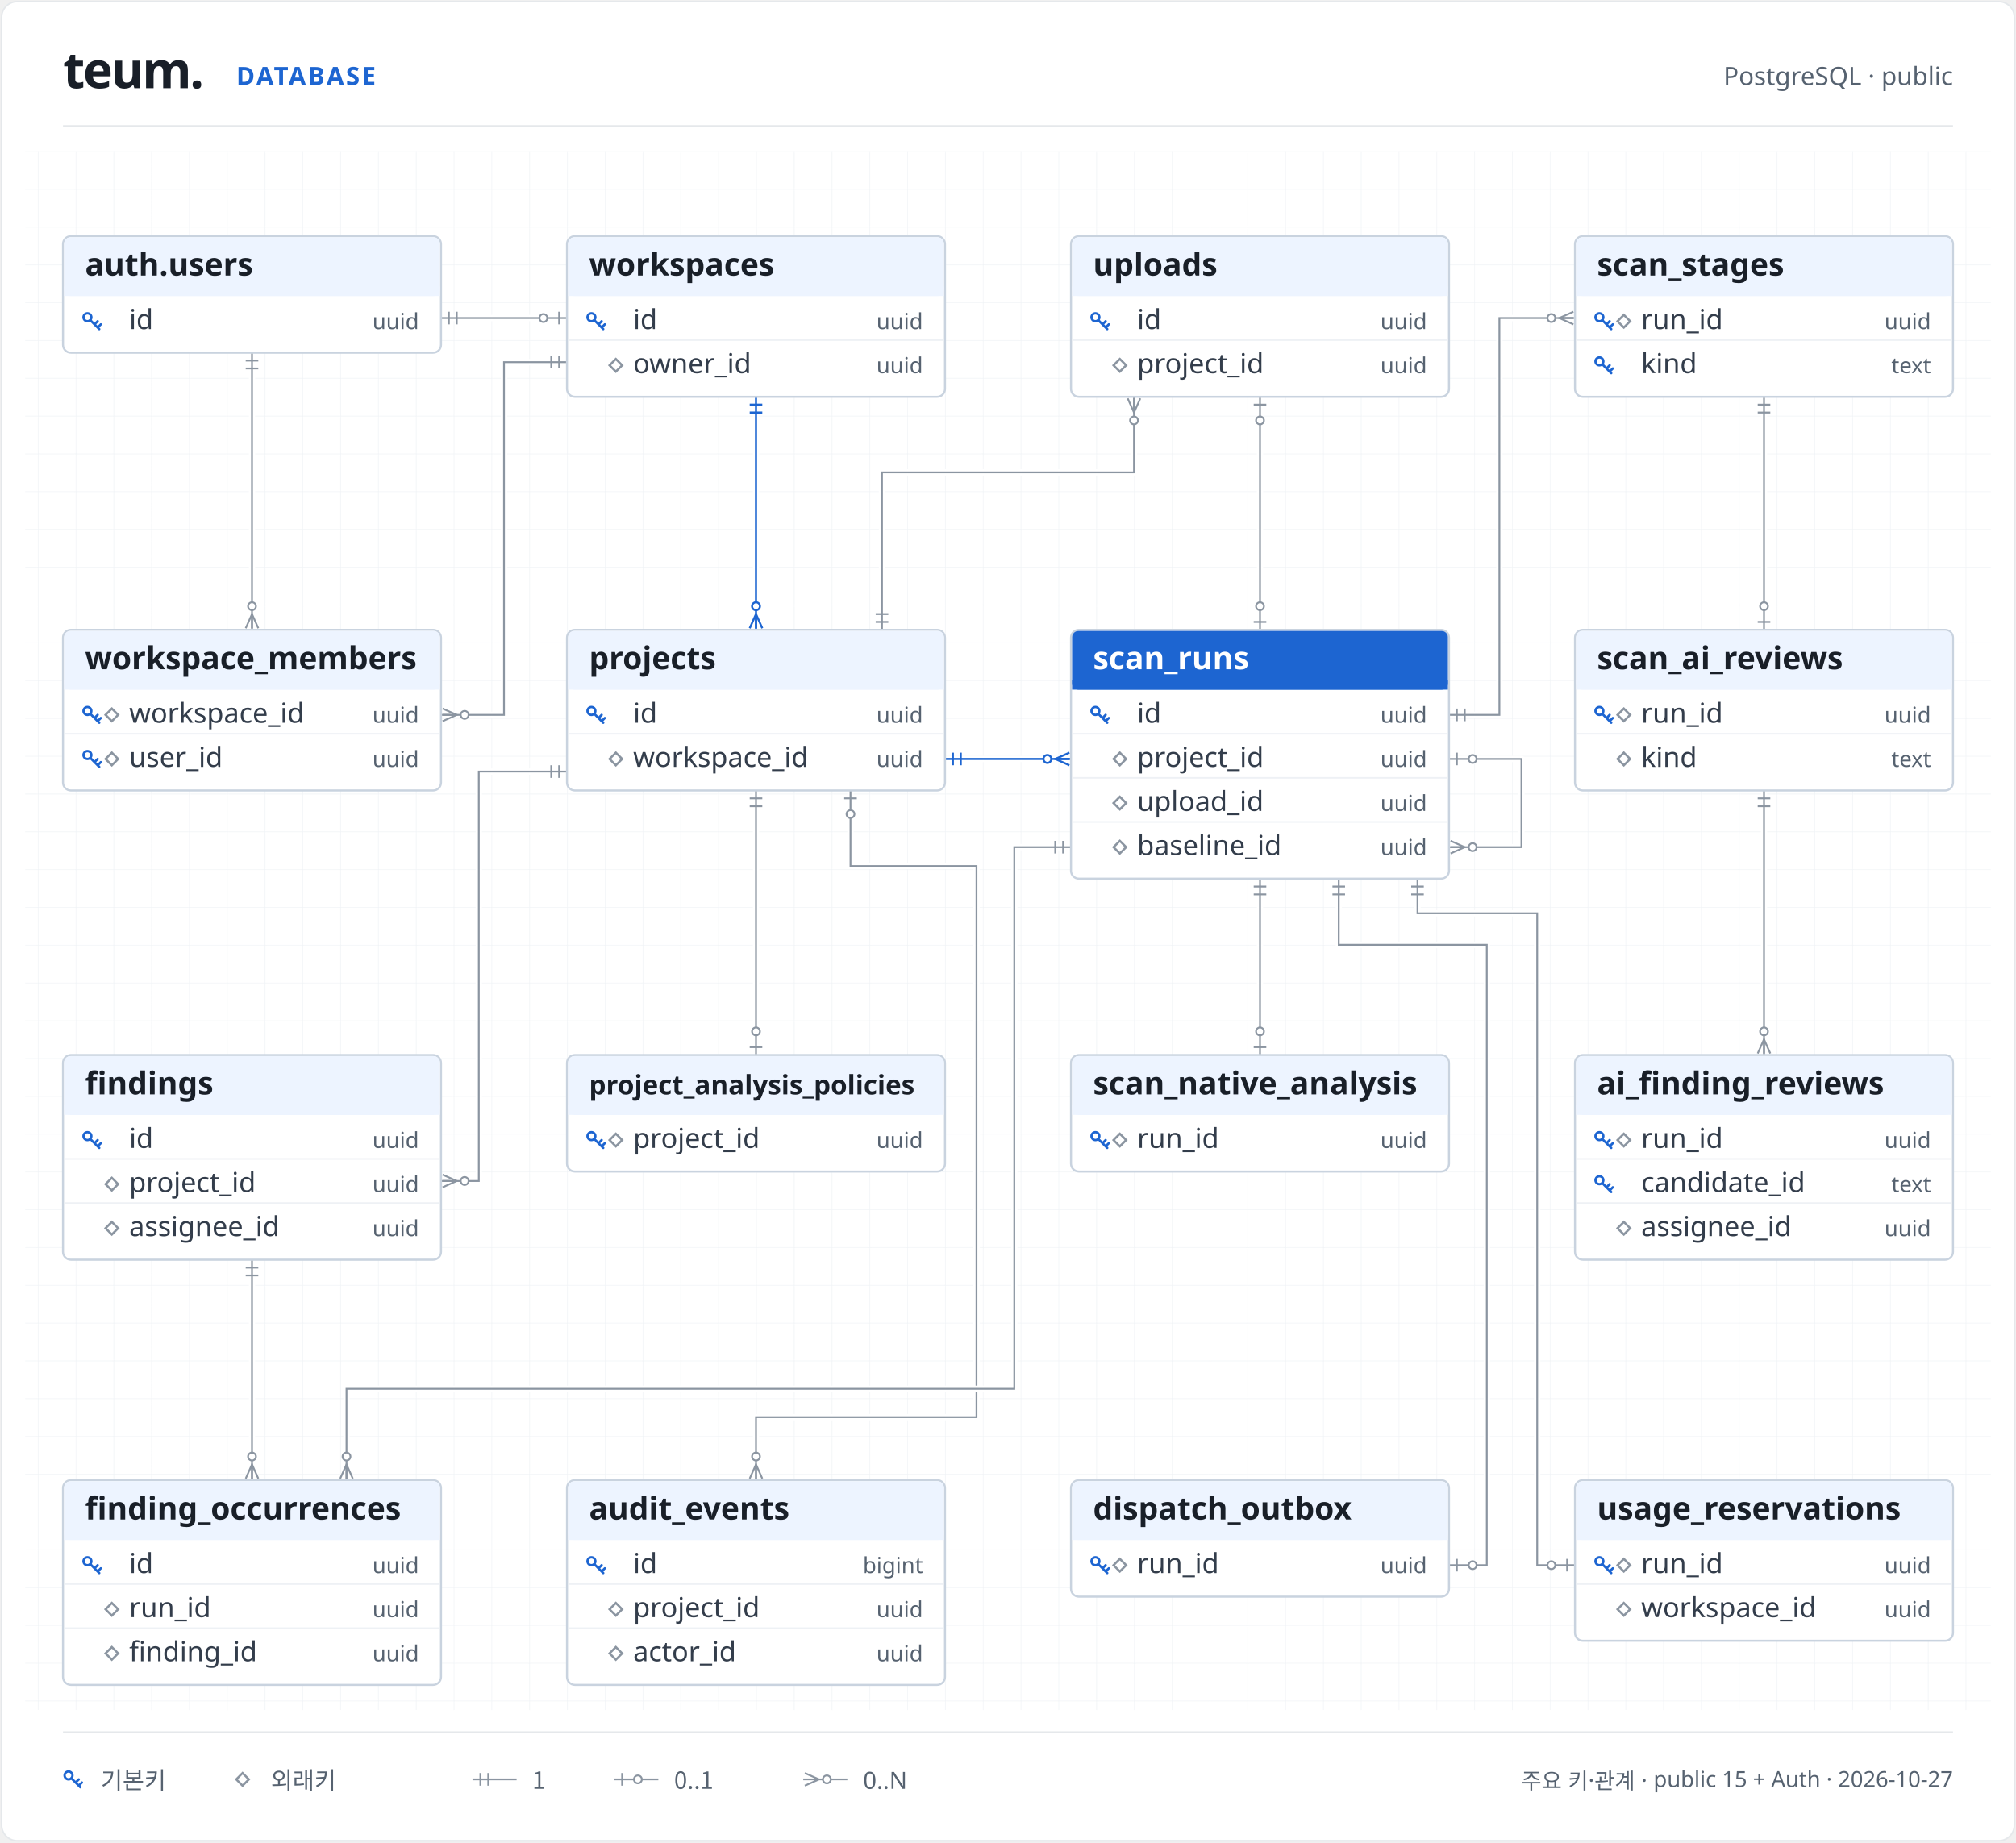
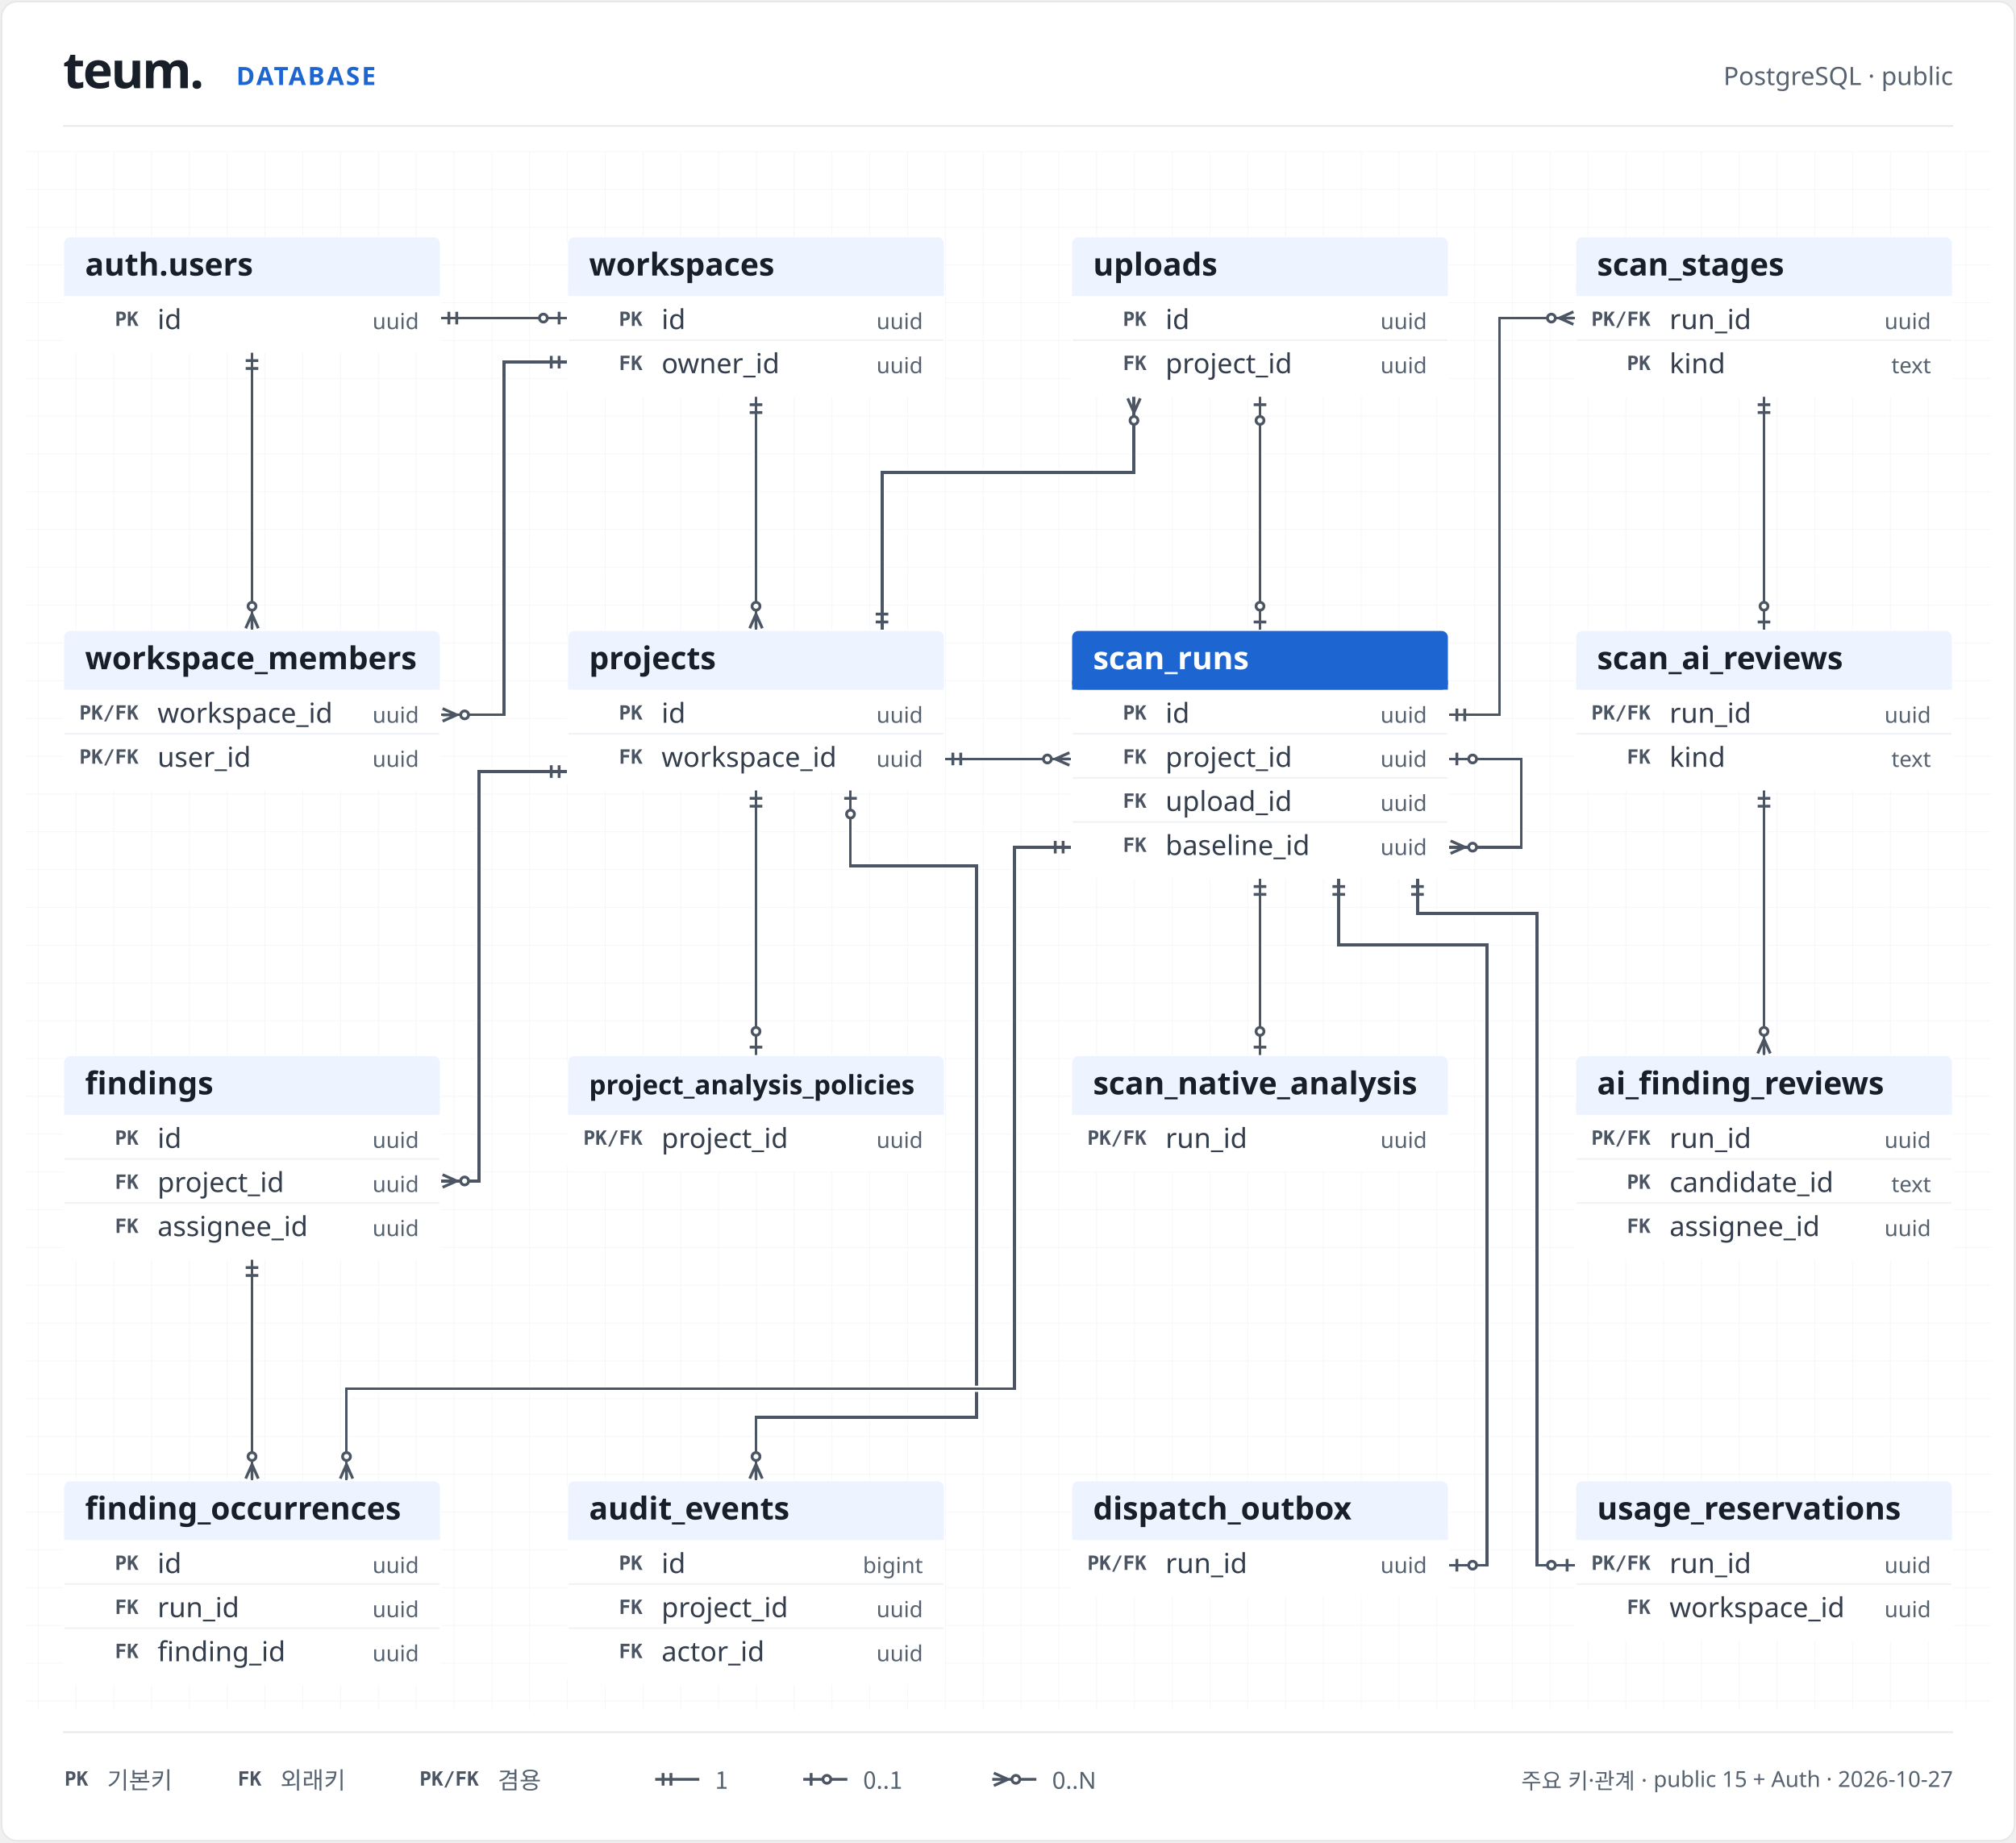
<svg xmlns="http://www.w3.org/2000/svg" width="1280" height="1170" viewBox="0 0 1280 1170" role="img" aria-labelledby="database-title database-desc" xml:lang="ko">
  <defs>
    <pattern id="grid" width="24" height="24" patternUnits="userSpaceOnUse">
      <path d="M24 0H0V24" fill="none" stroke="#eef1f5" stroke-width=".6" />
    </pattern>
-     <g id="pk">
-       <circle cx="3.5" cy="3.5" r="2.5" />
-       <path d="M5.4 5.4L11 11M8 8L10 6M10 10L12 8" />
-     </g>
-     <path id="fk" d="M4 0L8 4L4 8L0 4Z" />
  </defs>
  <style>
    text{font-family:"Apple SD Gothic Neo","Noto Sans KR","Malgun Gothic",sans-serif;fill:#191f28}
    .muted{fill:#566270}.blue{fill:#1d65d1}
    .edge-halo{fill:none;stroke:#fff;stroke-width:4;stroke-linejoin:round}
-     .wire,.end{fill:none;stroke:#8b95a1;stroke-width:1.15;stroke-linejoin:miter;stroke-linecap:butt}
-     .core .wire,.core .end{stroke:#1d65d1;stroke-width:1.3}
-     .end circle{fill:#fff}
-     .outline{fill:#fff;stroke:#c9d3df;stroke-width:1.3}
+     .wire,.end{fill:none;stroke:#4b5563;stroke-width:1.8;stroke-linejoin:miter;stroke-linecap:butt}
+     [data-fk]&gt;.wire{shape-rendering:crispEdges}
+     .end circle,.optional{fill:#fff}
+     .outline{fill:#fff;stroke:none}
    .head{fill:#edf4ff}.focus .head{fill:#1d65d1}
    .name{font-size:20px;font-weight:650}.focus .name{fill:#fff}
    .field{font-size:17.5px;fill:#333d4b}.type{font-size:14px;fill:#566270;text-anchor:end}
    .row-line{stroke:#eef1f5;stroke-width:1}
-     .pk-icon{fill:none;stroke:#1d65d1;stroke-width:1.5;stroke-linecap:round;stroke-linejoin:round}
-     .fk-icon{fill:#fff;stroke:#8b95a1;stroke-width:1.4}
+     .key{font-family:ui-monospace,"SFMono-Regular",Menlo,Consolas,monospace;font-size:12.5px;font-weight:650;fill:#4b5563;text-anchor:end}
  </style>
  <rect x="1" y="1" width="1278" height="1168" rx="10" fill="#fff" stroke="#e5e8eb" />
  <text x="40" y="56" font-size="32" font-weight="750" letter-spacing="-1.2">teum.</text>
  <text x="150" y="54" font-size="16" font-weight="650" letter-spacing="1.2" class="blue">DATABASE</text>
  <text x="1240" y="54" font-size="16" text-anchor="end" class="muted">PostgreSQL · public</text>
  <path d="M40 80H1240" stroke="#e5e8eb" />
  <rect x="16" y="96" width="1248" height="990" fill="url(#grid)" />
  <g data-fk="workspaces_owner_id_fkey" data-parent="auth.users" data-child="public.workspaces">
    <path class="edge-halo" d="M280 202L360 202" />
    <path class="wire" d="M280 202L360 202" />
    <g class="end" data-end="parent" data-min="1" data-max="one" transform="translate(280 202) rotate(0)">
      <path d="M5-4V4" />
      <path d="M10-4V4" />
    </g>
    <g class="end" data-end="child" data-min="0" data-max="one" transform="translate(360 202) rotate(180)">
      <path d="M5-4V4" />
      <circle cx="15" cy="0" r="2.5" />
    </g>
  </g>
  <g data-fk="workspace_members_user_id_fkey" data-parent="auth.users" data-child="public.workspace_members">
    <path class="edge-halo" d="M160 224L160 400" />
    <path class="wire" d="M160 224L160 400" />
    <g class="end" data-end="parent" data-min="1" data-max="one" transform="translate(160 224) rotate(90)">
      <path d="M5-4V4" />
      <path d="M10-4V4" />
    </g>
    <g class="end" data-end="child" data-min="0" data-max="many" transform="translate(160 400) rotate(-90)">
      <path d="M1-4L10 0L1 4M1 0H10" />
      <circle cx="15" cy="0" r="2.5" />
    </g>
  </g>
  <g data-fk="workspace_members_workspace_id_fkey" data-parent="public.workspaces" data-child="public.workspace_members">
    <path class="edge-halo" d="M360 230L320 230L320 454L280 454" />
    <path class="wire" d="M360 230L320 230L320 454L280 454" />
    <g class="end" data-end="parent" data-min="1" data-max="one" transform="translate(360 230) rotate(180)">
      <path d="M5-4V4" />
      <path d="M10-4V4" />
    </g>
    <g class="end" data-end="child" data-min="0" data-max="many" transform="translate(280 454) rotate(0)">
      <path d="M1-4L10 0L1 4M1 0H10" />
      <circle cx="15" cy="0" r="2.5" />
    </g>
  </g>
-   <g class="core" data-fk="projects_workspace_id_fkey" data-parent="public.workspaces" data-child="public.projects">
+   <g data-fk="projects_workspace_id_fkey" data-parent="public.workspaces" data-child="public.projects">
    <path class="edge-halo" d="M480 252L480 400" />
    <path class="wire" d="M480 252L480 400" />
    <g class="end" data-end="parent" data-min="1" data-max="one" transform="translate(480 252) rotate(90)">
      <path d="M5-4V4" />
      <path d="M10-4V4" />
    </g>
    <g class="end" data-end="child" data-min="0" data-max="many" transform="translate(480 400) rotate(-90)">
      <path d="M1-4L10 0L1 4M1 0H10" />
      <circle cx="15" cy="0" r="2.5" />
    </g>
  </g>
  <g data-fk="project_analysis_policies_project_id_workspace_id_fkey" data-parent="public.projects" data-child="public.project_analysis_policies">
    <path class="edge-halo" d="M480 502L480 670" />
    <path class="wire" d="M480 502L480 670" />
    <g class="end" data-end="parent" data-min="1" data-max="one" transform="translate(480 502) rotate(90)">
      <path d="M5-4V4" />
      <path d="M10-4V4" />
    </g>
    <g class="end" data-end="child" data-min="0" data-max="one" transform="translate(480 670) rotate(-90)">
      <path d="M5-4V4" />
      <circle cx="15" cy="0" r="2.5" />
    </g>
  </g>
  <g data-fk="audit_events_project_id_workspace_id_fkey" data-parent="public.projects" data-child="public.audit_events">
    <path class="edge-halo" d="M540 502L540 550L620 550L620 900L480 900L480 940" />
    <path class="wire" d="M540 502L540 550L620 550L620 900L480 900L480 940" />
    <g class="end" data-end="parent" data-min="0" data-max="one" transform="translate(540 502) rotate(90)">
      <path d="M5-4V4" />
      <circle cx="15" cy="0" r="2.5" />
    </g>
    <g class="end" data-end="child" data-min="0" data-max="many" transform="translate(480 940) rotate(-90)">
      <path d="M1-4L10 0L1 4M1 0H10" />
      <circle cx="15" cy="0" r="2.5" />
    </g>
  </g>
  <g data-fk="uploads_project_id_workspace_id_fkey" data-parent="public.projects" data-child="public.uploads">
    <path class="edge-halo" d="M560 400L560 300L720 300L720 252" />
    <path class="wire" d="M560 400L560 300L720 300L720 252" />
    <g class="end" data-end="parent" data-min="1" data-max="one" transform="translate(560 400) rotate(-90)">
      <path d="M5-4V4" />
      <path d="M10-4V4" />
    </g>
    <g class="end" data-end="child" data-min="0" data-max="many" transform="translate(720 252) rotate(90)">
      <path d="M1-4L10 0L1 4M1 0H10" />
      <circle cx="15" cy="0" r="2.5" />
    </g>
  </g>
-   <g class="core" data-fk="scan_runs_project_id_workspace_id_fkey" data-parent="public.projects" data-child="public.scan_runs">
+   <g data-fk="scan_runs_project_id_workspace_id_fkey" data-parent="public.projects" data-child="public.scan_runs">
    <path class="edge-halo" d="M600 482L680 482" />
    <path class="wire" d="M600 482L680 482" />
    <g class="end" data-end="parent" data-min="1" data-max="one" transform="translate(600 482) rotate(0)">
      <path d="M5-4V4" />
      <path d="M10-4V4" />
    </g>
    <g class="end" data-end="child" data-min="0" data-max="many" transform="translate(680 482) rotate(180)">
      <path d="M1-4L10 0L1 4M1 0H10" />
      <circle cx="15" cy="0" r="2.5" />
    </g>
  </g>
  <g data-fk="findings_project_id_workspace_id_fkey" data-parent="public.projects" data-child="public.findings">
    <path class="edge-halo" d="M360 490L304 490L304 750L280 750" />
    <path class="wire" d="M360 490L304 490L304 750L280 750" />
    <g class="end" data-end="parent" data-min="1" data-max="one" transform="translate(360 490) rotate(180)">
      <path d="M5-4V4" />
      <path d="M10-4V4" />
    </g>
    <g class="end" data-end="child" data-min="0" data-max="many" transform="translate(280 750) rotate(0)">
      <path d="M1-4L10 0L1 4M1 0H10" />
      <circle cx="15" cy="0" r="2.5" />
    </g>
  </g>
  <g data-fk="scan_runs_upload_id_project_id_workspace_id_fkey" data-parent="public.uploads" data-child="public.scan_runs">
    <path class="edge-halo" d="M800 252L800 400" />
    <path class="wire" d="M800 252L800 400" />
    <g class="end" data-end="parent" data-min="0" data-max="one" transform="translate(800 252) rotate(90)">
      <path d="M5-4V4" />
      <circle cx="15" cy="0" r="2.5" />
    </g>
    <g class="end" data-end="child" data-min="0" data-max="one" transform="translate(800 400) rotate(-90)">
      <path d="M5-4V4" />
      <circle cx="15" cy="0" r="2.5" />
    </g>
  </g>
  <g data-fk="scan_runs_baseline_id_project_id_workspace_id_fkey" data-parent="public.scan_runs" data-child="public.scan_runs">
    <path class="edge-halo" d="M920 482L966 482L966 538L920 538" />
    <path class="wire" d="M920 482L966 482L966 538L920 538" />
    <g class="end" data-end="parent" data-min="0" data-max="one" transform="translate(920 482) rotate(0)">
      <path d="M5-4V4" />
      <circle cx="15" cy="0" r="2.5" />
    </g>
    <g class="end" data-end="child" data-min="0" data-max="many" transform="translate(920 538) rotate(0)">
      <path d="M1-4L10 0L1 4M1 0H10" />
      <circle cx="15" cy="0" r="2.5" />
    </g>
  </g>
  <g data-fk="scan_native_analysis_run_id_project_id_workspace_id_fkey" data-parent="public.scan_runs" data-child="public.scan_native_analysis">
    <path class="edge-halo" d="M800 558L800 670" />
    <path class="wire" d="M800 558L800 670" />
    <g class="end" data-end="parent" data-min="1" data-max="one" transform="translate(800 558) rotate(90)">
      <path d="M5-4V4" />
      <path d="M10-4V4" />
    </g>
    <g class="end" data-end="child" data-min="0" data-max="one" transform="translate(800 670) rotate(-90)">
      <path d="M5-4V4" />
      <circle cx="15" cy="0" r="2.5" />
    </g>
  </g>
  <g data-fk="scan_stages_run_id_project_id_workspace_id_fkey" data-parent="public.scan_runs" data-child="public.scan_stages">
    <path class="edge-halo" d="M920 454L952 454L952 202L1000 202" />
    <path class="wire" d="M920 454L952 454L952 202L1000 202" />
    <g class="end" data-end="parent" data-min="1" data-max="one" transform="translate(920 454) rotate(0)">
      <path d="M5-4V4" />
      <path d="M10-4V4" />
    </g>
    <g class="end" data-end="child" data-min="0" data-max="many" transform="translate(1000 202) rotate(180)">
      <path d="M1-4L10 0L1 4M1 0H10" />
      <circle cx="15" cy="0" r="2.5" />
    </g>
  </g>
  <g data-fk="finding_occurrences_run_id_project_id_workspace_id_fkey" data-parent="public.scan_runs" data-child="public.finding_occurrences">
    <path class="edge-halo" d="M680 538L644 538L644 882L220 882L220 940" />
    <path class="wire" d="M680 538L644 538L644 882L220 882L220 940" />
    <g class="end" data-end="parent" data-min="1" data-max="one" transform="translate(680 538) rotate(180)">
      <path d="M5-4V4" />
      <path d="M10-4V4" />
    </g>
    <g class="end" data-end="child" data-min="0" data-max="many" transform="translate(220 940) rotate(-90)">
      <path d="M1-4L10 0L1 4M1 0H10" />
      <circle cx="15" cy="0" r="2.5" />
    </g>
  </g>
  <g data-fk="finding_occurrences_finding_id_project_id_workspace_id_fkey" data-parent="public.findings" data-child="public.finding_occurrences">
    <path class="edge-halo" d="M160 800L160 940" />
    <path class="wire" d="M160 800L160 940" />
    <g class="end" data-end="parent" data-min="1" data-max="one" transform="translate(160 800) rotate(90)">
      <path d="M5-4V4" />
      <path d="M10-4V4" />
    </g>
    <g class="end" data-end="child" data-min="0" data-max="many" transform="translate(160 940) rotate(-90)">
      <path d="M1-4L10 0L1 4M1 0H10" />
      <circle cx="15" cy="0" r="2.5" />
    </g>
  </g>
  <g data-fk="scan_ai_reviews_run_id_kind_fkey" data-parent="public.scan_stages" data-child="public.scan_ai_reviews">
    <path class="edge-halo" d="M1120 252L1120 400" />
    <path class="wire" d="M1120 252L1120 400" />
    <g class="end" data-end="parent" data-min="1" data-max="one" transform="translate(1120 252) rotate(90)">
      <path d="M5-4V4" />
      <path d="M10-4V4" />
    </g>
    <g class="end" data-end="child" data-min="0" data-max="one" transform="translate(1120 400) rotate(-90)">
      <path d="M5-4V4" />
      <circle cx="15" cy="0" r="2.5" />
    </g>
  </g>
  <g data-fk="dispatch_outbox_run_id_fkey" data-parent="public.scan_runs" data-child="public.dispatch_outbox">
    <path class="edge-halo" d="M850 558L850 600L944 600L944 994L920 994" />
    <path class="wire" d="M850 558L850 600L944 600L944 994L920 994" />
    <g class="end" data-end="parent" data-min="1" data-max="one" transform="translate(850 558) rotate(90)">
      <path d="M5-4V4" />
      <path d="M10-4V4" />
    </g>
    <g class="end" data-end="child" data-min="0" data-max="one" transform="translate(920 994) rotate(0)">
      <path d="M5-4V4" />
      <circle cx="15" cy="0" r="2.5" />
    </g>
  </g>
  <g data-fk="usage_reservations_run_id_fkey" data-parent="public.scan_runs" data-child="public.usage_reservations">
    <path class="edge-halo" d="M900 558L900 580L976 580L976 994L1000 994" />
    <path class="wire" d="M900 558L900 580L976 580L976 994L1000 994" />
    <g class="end" data-end="parent" data-min="1" data-max="one" transform="translate(900 558) rotate(90)">
      <path d="M5-4V4" />
      <path d="M10-4V4" />
    </g>
    <g class="end" data-end="child" data-min="0" data-max="one" transform="translate(1000 994) rotate(180)">
      <path d="M5-4V4" />
      <circle cx="15" cy="0" r="2.5" />
    </g>
  </g>
  <g data-fk="ai_finding_reviews_run_id_fkey" data-parent="public.scan_ai_reviews" data-child="public.ai_finding_reviews">
    <path class="edge-halo" d="M1120 502L1120 670" />
    <path class="wire" d="M1120 502L1120 670" />
    <g class="end" data-end="parent" data-min="1" data-max="one" transform="translate(1120 502) rotate(90)">
      <path d="M5-4V4" />
      <path d="M10-4V4" />
    </g>
    <g class="end" data-end="child" data-min="0" data-max="many" transform="translate(1120 670) rotate(-90)">
      <path d="M1-4L10 0L1 4M1 0H10" />
      <circle cx="15" cy="0" r="2.5" />
    </g>
  </g>
  <g class="" data-table="auth.users" transform="translate(40 150)">
    <rect class="outline" width="240" height="74" rx="5" />
    <rect class="head" x=".7" y=".7" width="238.6" height="37.3" rx="4" />
    <rect class="head" x=".7" y="32" width="238.6" height="6" />
    <text x="14" y="25" class="name">auth.users</text>
    <g data-column="id" data-type="uuid" data-primary="true" data-foreign="false">
-       <use href="#pk" class="pk-icon" x="12" y="48" />
-       <text x="42" y="59" class="field">id</text>
+       <text x="48" y="57" class="key">PK</text>
+       <text x="60" y="59" class="field">id</text>
      <text x="226" y="59" class="type">uuid</text>
    </g>
  </g>
  <g class="" data-table="public.workspaces" transform="translate(360 150)">
    <rect class="outline" width="240" height="102" rx="5" />
    <rect class="head" x=".7" y=".7" width="238.6" height="37.3" rx="4" />
    <rect class="head" x=".7" y="32" width="238.6" height="6" />
    <text x="14" y="25" class="name">workspaces</text>
    <g data-column="id" data-type="uuid" data-primary="true" data-foreign="false">
-       <use href="#pk" class="pk-icon" x="12" y="48" />
-       <text x="42" y="59" class="field">id</text>
+       <text x="48" y="57" class="key">PK</text>
+       <text x="60" y="59" class="field">id</text>
      <text x="226" y="59" class="type">uuid</text>
    </g>
    <g data-column="owner_id" data-type="uuid" data-primary="false" data-foreign="true">
      <path class="row-line" d="M1 66H239" />
-       <use href="#fk" class="fk-icon" x="27" y="78" />
-       <text x="42" y="87" class="field">owner_id</text>
+       <text x="48" y="85" class="key">FK</text>
+       <text x="60" y="87" class="field">owner_id</text>
      <text x="226" y="87" class="type">uuid</text>
    </g>
  </g>
  <g class="" data-table="public.uploads" transform="translate(680 150)">
    <rect class="outline" width="240" height="102" rx="5" />
    <rect class="head" x=".7" y=".7" width="238.6" height="37.3" rx="4" />
    <rect class="head" x=".7" y="32" width="238.6" height="6" />
    <text x="14" y="25" class="name">uploads</text>
    <g data-column="id" data-type="uuid" data-primary="true" data-foreign="false">
-       <use href="#pk" class="pk-icon" x="12" y="48" />
-       <text x="42" y="59" class="field">id</text>
+       <text x="48" y="57" class="key">PK</text>
+       <text x="60" y="59" class="field">id</text>
      <text x="226" y="59" class="type">uuid</text>
    </g>
    <g data-column="project_id" data-type="uuid" data-primary="false" data-foreign="true">
      <path class="row-line" d="M1 66H239" />
-       <use href="#fk" class="fk-icon" x="27" y="78" />
-       <text x="42" y="87" class="field">project_id</text>
+       <text x="48" y="85" class="key">FK</text>
+       <text x="60" y="87" class="field">project_id</text>
      <text x="226" y="87" class="type">uuid</text>
    </g>
  </g>
  <g class="" data-table="public.scan_stages" transform="translate(1000 150)">
    <rect class="outline" width="240" height="102" rx="5" />
    <rect class="head" x=".7" y=".7" width="238.6" height="37.3" rx="4" />
    <rect class="head" x=".7" y="32" width="238.6" height="6" />
    <text x="14" y="25" class="name">scan_stages</text>
    <g data-column="run_id" data-type="uuid" data-primary="true" data-foreign="true">
-       <use href="#pk" class="pk-icon" x="12" y="48" />
-       <use href="#fk" class="fk-icon" x="27" y="50" />
-       <text x="42" y="59" class="field">run_id</text>
+       <text x="48" y="57" class="key">PK/FK</text>
+       <text x="60" y="59" class="field">run_id</text>
      <text x="226" y="59" class="type">uuid</text>
    </g>
    <g data-column="kind" data-type="text" data-primary="true" data-foreign="false">
      <path class="row-line" d="M1 66H239" />
-       <use href="#pk" class="pk-icon" x="12" y="76" />
-       <text x="42" y="87" class="field">kind</text>
+       <text x="48" y="85" class="key">PK</text>
+       <text x="60" y="87" class="field">kind</text>
      <text x="226" y="87" class="type">text</text>
    </g>
  </g>
  <g class="" data-table="public.workspace_members" transform="translate(40 400)">
    <rect class="outline" width="240" height="102" rx="5" />
    <rect class="head" x=".7" y=".7" width="238.6" height="37.3" rx="4" />
    <rect class="head" x=".7" y="32" width="238.6" height="6" />
    <text x="14" y="25" class="name">workspace_members</text>
    <g data-column="workspace_id" data-type="uuid" data-primary="true" data-foreign="true">
-       <use href="#pk" class="pk-icon" x="12" y="48" />
-       <use href="#fk" class="fk-icon" x="27" y="50" />
-       <text x="42" y="59" class="field">workspace_id</text>
+       <text x="48" y="57" class="key">PK/FK</text>
+       <text x="60" y="59" class="field">workspace_id</text>
      <text x="226" y="59" class="type">uuid</text>
    </g>
    <g data-column="user_id" data-type="uuid" data-primary="true" data-foreign="true">
      <path class="row-line" d="M1 66H239" />
-       <use href="#pk" class="pk-icon" x="12" y="76" />
-       <use href="#fk" class="fk-icon" x="27" y="78" />
-       <text x="42" y="87" class="field">user_id</text>
+       <text x="48" y="85" class="key">PK/FK</text>
+       <text x="60" y="87" class="field">user_id</text>
      <text x="226" y="87" class="type">uuid</text>
    </g>
  </g>
  <g class="" data-table="public.projects" transform="translate(360 400)">
    <rect class="outline" width="240" height="102" rx="5" />
    <rect class="head" x=".7" y=".7" width="238.6" height="37.3" rx="4" />
    <rect class="head" x=".7" y="32" width="238.6" height="6" />
    <text x="14" y="25" class="name">projects</text>
    <g data-column="id" data-type="uuid" data-primary="true" data-foreign="false">
-       <use href="#pk" class="pk-icon" x="12" y="48" />
-       <text x="42" y="59" class="field">id</text>
+       <text x="48" y="57" class="key">PK</text>
+       <text x="60" y="59" class="field">id</text>
      <text x="226" y="59" class="type">uuid</text>
    </g>
    <g data-column="workspace_id" data-type="uuid" data-primary="false" data-foreign="true">
      <path class="row-line" d="M1 66H239" />
-       <use href="#fk" class="fk-icon" x="27" y="78" />
-       <text x="42" y="87" class="field">workspace_id</text>
+       <text x="48" y="85" class="key">FK</text>
+       <text x="60" y="87" class="field">workspace_id</text>
      <text x="226" y="87" class="type">uuid</text>
    </g>
  </g>
  <g class="focus" data-table="public.scan_runs" transform="translate(680 400)">
    <rect class="outline" width="240" height="158" rx="5" />
    <rect class="head" x=".7" y=".7" width="238.6" height="37.3" rx="4" />
    <rect class="head" x=".7" y="32" width="238.6" height="6" />
    <text x="14" y="25" class="name">scan_runs</text>
    <g data-column="id" data-type="uuid" data-primary="true" data-foreign="false">
-       <use href="#pk" class="pk-icon" x="12" y="48" />
-       <text x="42" y="59" class="field">id</text>
+       <text x="48" y="57" class="key">PK</text>
+       <text x="60" y="59" class="field">id</text>
      <text x="226" y="59" class="type">uuid</text>
    </g>
    <g data-column="project_id" data-type="uuid" data-primary="false" data-foreign="true">
      <path class="row-line" d="M1 66H239" />
-       <use href="#fk" class="fk-icon" x="27" y="78" />
-       <text x="42" y="87" class="field">project_id</text>
+       <text x="48" y="85" class="key">FK</text>
+       <text x="60" y="87" class="field">project_id</text>
      <text x="226" y="87" class="type">uuid</text>
    </g>
    <g data-column="upload_id" data-type="uuid" data-primary="false" data-foreign="true">
      <path class="row-line" d="M1 94H239" />
-       <use href="#fk" class="fk-icon" x="27" y="106" />
-       <text x="42" y="115" class="field">upload_id</text>
+       <text x="48" y="113" class="key">FK</text>
+       <text x="60" y="115" class="field">upload_id</text>
      <text x="226" y="115" class="type">uuid</text>
    </g>
    <g data-column="baseline_id" data-type="uuid" data-primary="false" data-foreign="true">
      <path class="row-line" d="M1 122H239" />
-       <use href="#fk" class="fk-icon" x="27" y="134" />
-       <text x="42" y="143" class="field">baseline_id</text>
+       <text x="48" y="141" class="key">FK</text>
+       <text x="60" y="143" class="field">baseline_id</text>
      <text x="226" y="143" class="type">uuid</text>
    </g>
  </g>
  <g class="" data-table="public.scan_ai_reviews" transform="translate(1000 400)">
    <rect class="outline" width="240" height="102" rx="5" />
    <rect class="head" x=".7" y=".7" width="238.6" height="37.3" rx="4" />
    <rect class="head" x=".7" y="32" width="238.6" height="6" />
    <text x="14" y="25" class="name">scan_ai_reviews</text>
    <g data-column="run_id" data-type="uuid" data-primary="true" data-foreign="true">
-       <use href="#pk" class="pk-icon" x="12" y="48" />
-       <use href="#fk" class="fk-icon" x="27" y="50" />
-       <text x="42" y="59" class="field">run_id</text>
+       <text x="48" y="57" class="key">PK/FK</text>
+       <text x="60" y="59" class="field">run_id</text>
      <text x="226" y="59" class="type">uuid</text>
    </g>
    <g data-column="kind" data-type="text" data-primary="false" data-foreign="true">
      <path class="row-line" d="M1 66H239" />
-       <use href="#fk" class="fk-icon" x="27" y="78" />
-       <text x="42" y="87" class="field">kind</text>
+       <text x="48" y="85" class="key">FK</text>
+       <text x="60" y="87" class="field">kind</text>
      <text x="226" y="87" class="type">text</text>
    </g>
  </g>
  <g class="" data-table="public.findings" transform="translate(40 670)">
    <rect class="outline" width="240" height="130" rx="5" />
    <rect class="head" x=".7" y=".7" width="238.6" height="37.3" rx="4" />
    <rect class="head" x=".7" y="32" width="238.6" height="6" />
    <text x="14" y="25" class="name">findings</text>
    <g data-column="id" data-type="uuid" data-primary="true" data-foreign="false">
-       <use href="#pk" class="pk-icon" x="12" y="48" />
-       <text x="42" y="59" class="field">id</text>
+       <text x="48" y="57" class="key">PK</text>
+       <text x="60" y="59" class="field">id</text>
      <text x="226" y="59" class="type">uuid</text>
    </g>
    <g data-column="project_id" data-type="uuid" data-primary="false" data-foreign="true">
      <path class="row-line" d="M1 66H239" />
-       <use href="#fk" class="fk-icon" x="27" y="78" />
-       <text x="42" y="87" class="field">project_id</text>
+       <text x="48" y="85" class="key">FK</text>
+       <text x="60" y="87" class="field">project_id</text>
      <text x="226" y="87" class="type">uuid</text>
    </g>
    <g data-column="assignee_id" data-type="uuid" data-primary="false" data-foreign="true">
      <path class="row-line" d="M1 94H239" />
-       <use href="#fk" class="fk-icon" x="27" y="106" />
-       <text x="42" y="115" class="field">assignee_id</text>
+       <text x="48" y="113" class="key">FK</text>
+       <text x="60" y="115" class="field">assignee_id</text>
      <text x="226" y="115" class="type">uuid</text>
    </g>
  </g>
  <g class="" data-table="public.project_analysis_policies" transform="translate(360 670)">
    <rect class="outline" width="240" height="74" rx="5" />
    <rect class="head" x=".7" y=".7" width="238.6" height="37.3" rx="4" />
    <rect class="head" x=".7" y="32" width="238.6" height="6" />
    <text x="14" y="25" class="name" style="font-size:17px">project_analysis_policies</text>
    <g data-column="project_id" data-type="uuid" data-primary="true" data-foreign="true">
-       <use href="#pk" class="pk-icon" x="12" y="48" />
-       <use href="#fk" class="fk-icon" x="27" y="50" />
-       <text x="42" y="59" class="field">project_id</text>
+       <text x="48" y="57" class="key">PK/FK</text>
+       <text x="60" y="59" class="field">project_id</text>
      <text x="226" y="59" class="type">uuid</text>
    </g>
  </g>
  <g class="" data-table="public.scan_native_analysis" transform="translate(680 670)">
    <rect class="outline" width="240" height="74" rx="5" />
    <rect class="head" x=".7" y=".7" width="238.6" height="37.3" rx="4" />
    <rect class="head" x=".7" y="32" width="238.6" height="6" />
    <text x="14" y="25" class="name">scan_native_analysis</text>
    <g data-column="run_id" data-type="uuid" data-primary="true" data-foreign="true">
-       <use href="#pk" class="pk-icon" x="12" y="48" />
-       <use href="#fk" class="fk-icon" x="27" y="50" />
-       <text x="42" y="59" class="field">run_id</text>
+       <text x="48" y="57" class="key">PK/FK</text>
+       <text x="60" y="59" class="field">run_id</text>
      <text x="226" y="59" class="type">uuid</text>
    </g>
  </g>
  <g class="" data-table="public.ai_finding_reviews" transform="translate(1000 670)">
    <rect class="outline" width="240" height="130" rx="5" />
    <rect class="head" x=".7" y=".7" width="238.6" height="37.3" rx="4" />
    <rect class="head" x=".7" y="32" width="238.6" height="6" />
    <text x="14" y="25" class="name">ai_finding_reviews</text>
    <g data-column="run_id" data-type="uuid" data-primary="true" data-foreign="true">
-       <use href="#pk" class="pk-icon" x="12" y="48" />
-       <use href="#fk" class="fk-icon" x="27" y="50" />
-       <text x="42" y="59" class="field">run_id</text>
+       <text x="48" y="57" class="key">PK/FK</text>
+       <text x="60" y="59" class="field">run_id</text>
      <text x="226" y="59" class="type">uuid</text>
    </g>
    <g data-column="candidate_id" data-type="text" data-primary="true" data-foreign="false">
      <path class="row-line" d="M1 66H239" />
-       <use href="#pk" class="pk-icon" x="12" y="76" />
-       <text x="42" y="87" class="field">candidate_id</text>
+       <text x="48" y="85" class="key">PK</text>
+       <text x="60" y="87" class="field">candidate_id</text>
      <text x="226" y="87" class="type">text</text>
    </g>
    <g data-column="assignee_id" data-type="uuid" data-primary="false" data-foreign="true">
      <path class="row-line" d="M1 94H239" />
-       <use href="#fk" class="fk-icon" x="27" y="106" />
-       <text x="42" y="115" class="field">assignee_id</text>
+       <text x="48" y="113" class="key">FK</text>
+       <text x="60" y="115" class="field">assignee_id</text>
      <text x="226" y="115" class="type">uuid</text>
    </g>
  </g>
  <g class="" data-table="public.finding_occurrences" transform="translate(40 940)">
    <rect class="outline" width="240" height="130" rx="5" />
    <rect class="head" x=".7" y=".7" width="238.6" height="37.3" rx="4" />
    <rect class="head" x=".7" y="32" width="238.6" height="6" />
    <text x="14" y="25" class="name">finding_occurrences</text>
    <g data-column="id" data-type="uuid" data-primary="true" data-foreign="false">
-       <use href="#pk" class="pk-icon" x="12" y="48" />
-       <text x="42" y="59" class="field">id</text>
+       <text x="48" y="57" class="key">PK</text>
+       <text x="60" y="59" class="field">id</text>
      <text x="226" y="59" class="type">uuid</text>
    </g>
    <g data-column="run_id" data-type="uuid" data-primary="false" data-foreign="true">
      <path class="row-line" d="M1 66H239" />
-       <use href="#fk" class="fk-icon" x="27" y="78" />
-       <text x="42" y="87" class="field">run_id</text>
+       <text x="48" y="85" class="key">FK</text>
+       <text x="60" y="87" class="field">run_id</text>
      <text x="226" y="87" class="type">uuid</text>
    </g>
    <g data-column="finding_id" data-type="uuid" data-primary="false" data-foreign="true">
      <path class="row-line" d="M1 94H239" />
-       <use href="#fk" class="fk-icon" x="27" y="106" />
-       <text x="42" y="115" class="field">finding_id</text>
+       <text x="48" y="113" class="key">FK</text>
+       <text x="60" y="115" class="field">finding_id</text>
      <text x="226" y="115" class="type">uuid</text>
    </g>
  </g>
  <g class="" data-table="public.audit_events" transform="translate(360 940)">
    <rect class="outline" width="240" height="130" rx="5" />
    <rect class="head" x=".7" y=".7" width="238.6" height="37.3" rx="4" />
    <rect class="head" x=".7" y="32" width="238.6" height="6" />
    <text x="14" y="25" class="name">audit_events</text>
    <g data-column="id" data-type="bigint" data-primary="true" data-foreign="false">
-       <use href="#pk" class="pk-icon" x="12" y="48" />
-       <text x="42" y="59" class="field">id</text>
+       <text x="48" y="57" class="key">PK</text>
+       <text x="60" y="59" class="field">id</text>
      <text x="226" y="59" class="type">bigint</text>
    </g>
    <g data-column="project_id" data-type="uuid" data-primary="false" data-foreign="true">
      <path class="row-line" d="M1 66H239" />
-       <use href="#fk" class="fk-icon" x="27" y="78" />
-       <text x="42" y="87" class="field">project_id</text>
+       <text x="48" y="85" class="key">FK</text>
+       <text x="60" y="87" class="field">project_id</text>
      <text x="226" y="87" class="type">uuid</text>
    </g>
    <g data-column="actor_id" data-type="uuid" data-primary="false" data-foreign="true">
      <path class="row-line" d="M1 94H239" />
-       <use href="#fk" class="fk-icon" x="27" y="106" />
-       <text x="42" y="115" class="field">actor_id</text>
+       <text x="48" y="113" class="key">FK</text>
+       <text x="60" y="115" class="field">actor_id</text>
      <text x="226" y="115" class="type">uuid</text>
    </g>
  </g>
  <g class="" data-table="public.dispatch_outbox" transform="translate(680 940)">
    <rect class="outline" width="240" height="74" rx="5" />
    <rect class="head" x=".7" y=".7" width="238.6" height="37.3" rx="4" />
    <rect class="head" x=".7" y="32" width="238.6" height="6" />
    <text x="14" y="25" class="name">dispatch_outbox</text>
    <g data-column="run_id" data-type="uuid" data-primary="true" data-foreign="true">
-       <use href="#pk" class="pk-icon" x="12" y="48" />
-       <use href="#fk" class="fk-icon" x="27" y="50" />
-       <text x="42" y="59" class="field">run_id</text>
+       <text x="48" y="57" class="key">PK/FK</text>
+       <text x="60" y="59" class="field">run_id</text>
      <text x="226" y="59" class="type">uuid</text>
    </g>
  </g>
  <g class="" data-table="public.usage_reservations" transform="translate(1000 940)">
    <rect class="outline" width="240" height="102" rx="5" />
    <rect class="head" x=".7" y=".7" width="238.6" height="37.3" rx="4" />
    <rect class="head" x=".7" y="32" width="238.6" height="6" />
    <text x="14" y="25" class="name">usage_reservations</text>
    <g data-column="run_id" data-type="uuid" data-primary="true" data-foreign="true">
-       <use href="#pk" class="pk-icon" x="12" y="48" />
-       <use href="#fk" class="fk-icon" x="27" y="50" />
-       <text x="42" y="59" class="field">run_id</text>
+       <text x="48" y="57" class="key">PK/FK</text>
+       <text x="60" y="59" class="field">run_id</text>
      <text x="226" y="59" class="type">uuid</text>
    </g>
    <g data-column="workspace_id" data-type="uuid" data-primary="false" data-foreign="true">
      <path class="row-line" d="M1 66H239" />
-       <use href="#fk" class="fk-icon" x="27" y="78" />
-       <text x="42" y="87" class="field">workspace_id</text>
+       <text x="48" y="85" class="key">FK</text>
+       <text x="60" y="87" class="field">workspace_id</text>
      <text x="226" y="87" class="type">uuid</text>
    </g>
  </g>
  <path d="M40 1100H1240" stroke="#e5e8eb" />
  <g aria-label="범례">
-     <use href="#pk" x="40" y="1124" class="pk-icon" />
-     <text x="64" y="1136" font-size="15" class="muted">기본키</text>
-     <use href="#fk" x="150" y="1126" class="fk-icon" />
-     <text x="172" y="1136" font-size="15" class="muted">외래키</text>
-     <path d="M300 1130H328M305 1126V1134M310 1126V1134" class="wire" />
-     <text x="338" y="1136" font-size="15" class="muted">1</text>
-     <path d="M390 1130H418M395 1126V1134" class="wire" />
-     <circle cx="405" cy="1130" r="2.5" fill="#fff" stroke="#8b95a1" stroke-width="1.15" />
-     <text x="428" y="1136" font-size="15" class="muted">0..1</text>
-     <path d="M510 1130H538M511 1126L520 1130L511 1134" class="wire" />
-     <circle cx="525" cy="1130" r="2.5" fill="#fff" stroke="#8b95a1" stroke-width="1.15" />
-     <text x="548" y="1136" font-size="15" class="muted">0..N</text>
+     <text x="56" y="1134" class="key">PK</text>
+     <text x="68" y="1136" font-size="15" class="muted">기본키</text>
+     <text x="166" y="1134" class="key">FK</text>
+     <text x="178" y="1136" font-size="15" class="muted">외래키</text>
+     <text x="304" y="1134" class="key">PK/FK</text>
+     <text x="316" y="1136" font-size="15" class="muted">겸용</text>
+     <path d="M416 1130H444M421 1126V1134M426 1126V1134" class="wire" />
+     <text x="454" y="1136" font-size="15" class="muted">1</text>
+     <path d="M510 1130H538M515 1126V1134" class="wire" />
+     <circle cx="525" cy="1130" r="2.5" class="wire optional" />
+     <text x="548" y="1136" font-size="15" class="muted">0..1</text>
+     <path d="M630 1130H658M631 1126L640 1130L631 1134" class="wire" />
+     <circle cx="645" cy="1130" r="2.5" class="wire optional" />
+     <text x="668" y="1136" font-size="15" class="muted">0..N</text>
    <text x="1240" y="1136" font-size="14" text-anchor="end" class="muted">주요 키·관계 · public 15 + Auth · 2026-10-27</text>
  </g>
</svg>
